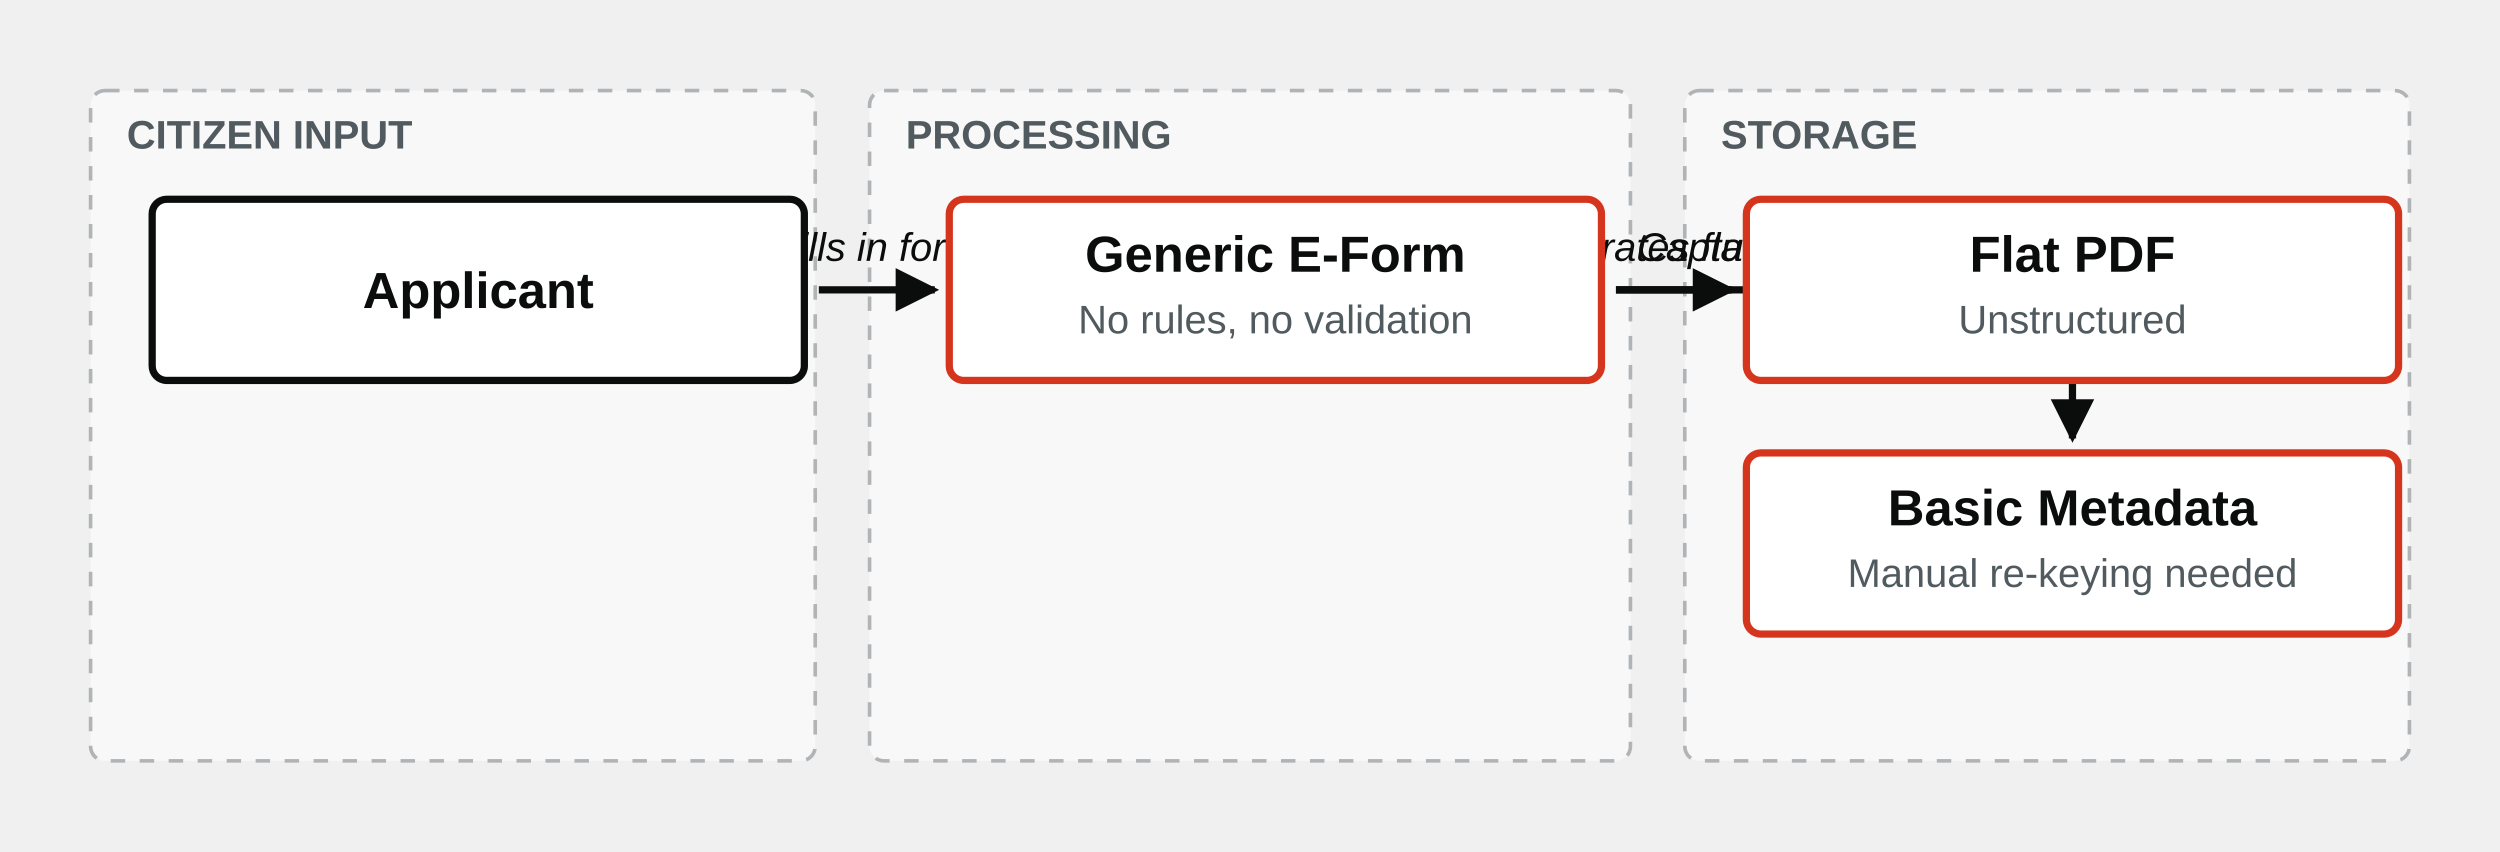
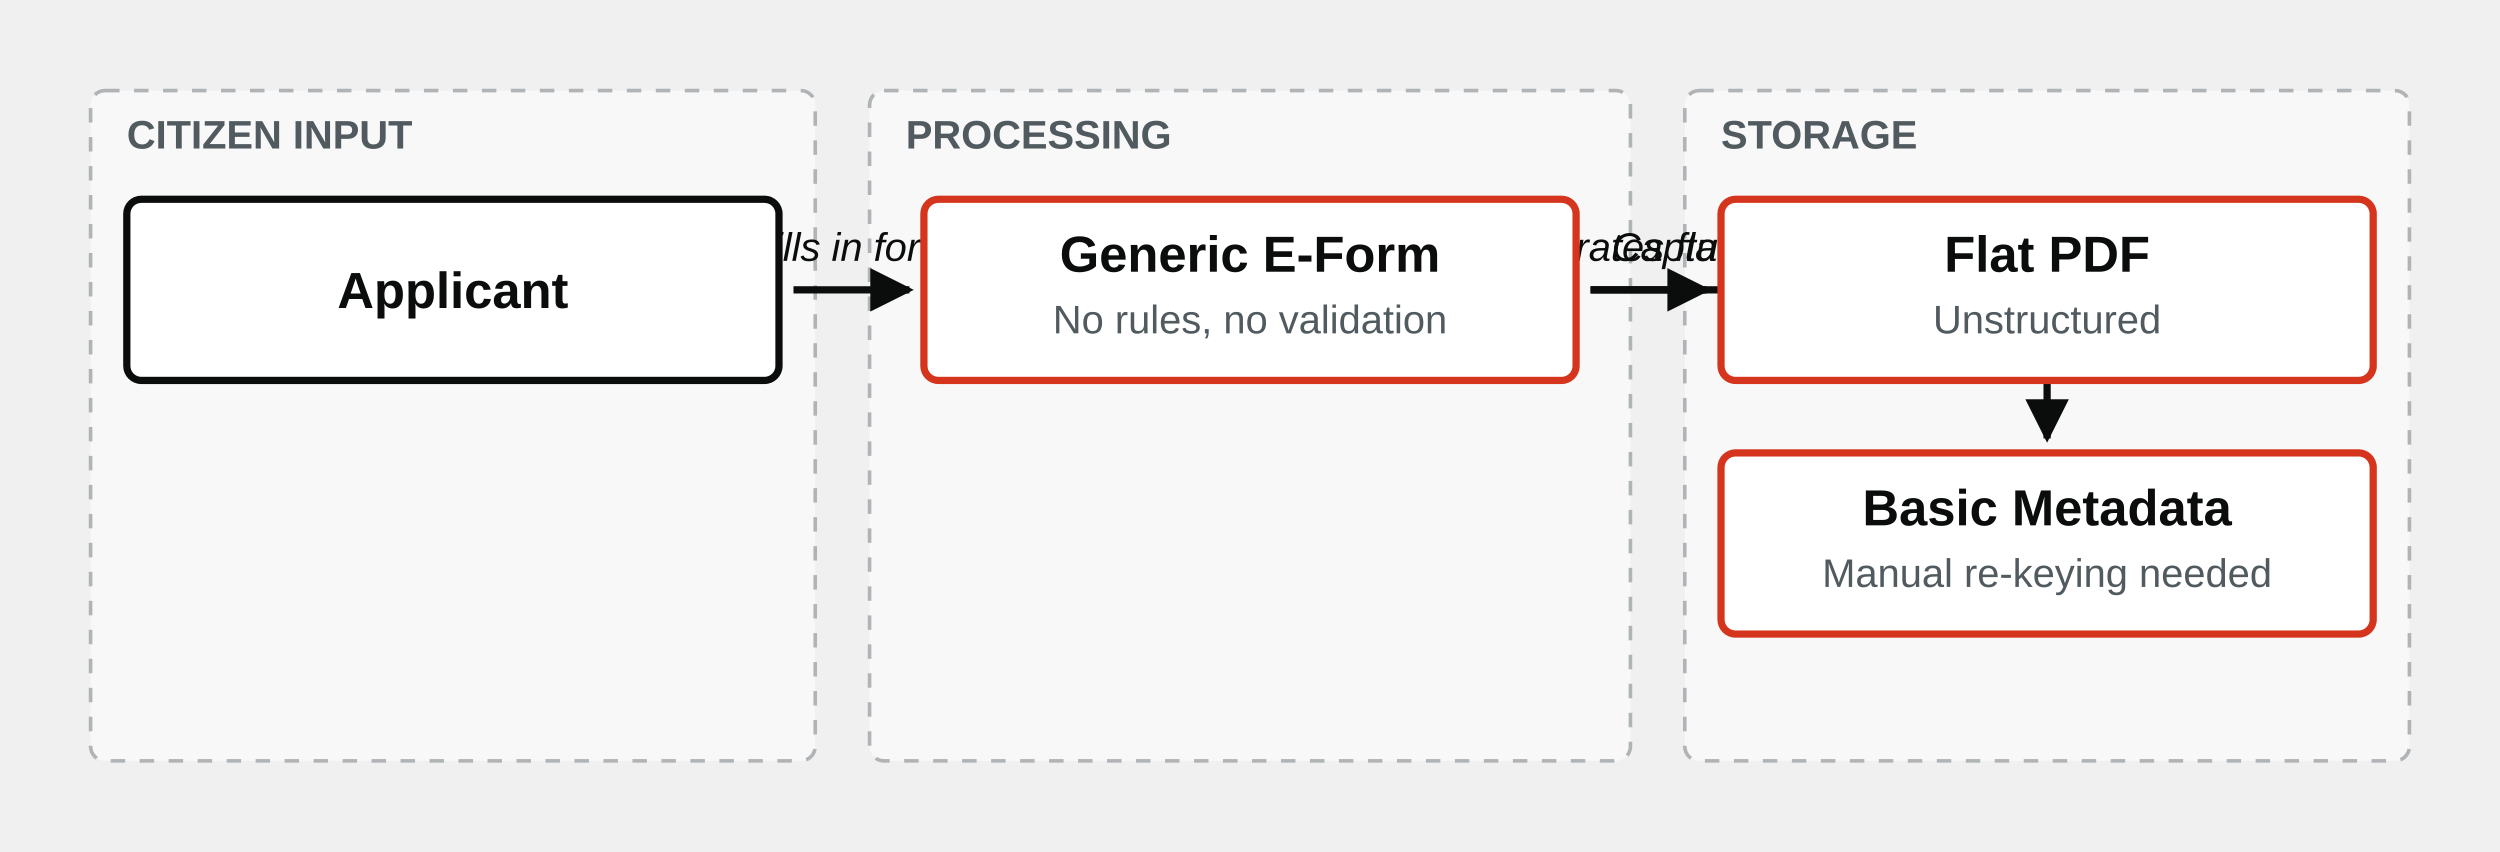
<svg xmlns="http://www.w3.org/2000/svg" viewBox="0 0 690 235" width="100%" height="100%" style="font-family: 'GDS Transport', Arial, sans-serif;">
  <defs>
    <marker id="arrow" viewBox="0 0 10 10" refX="9" refY="5" markerWidth="6" markerHeight="6" orient="auto-start-reverse">
      <path d="M 0 0 L 10 5 L 0 10 z" fill="#0b0c0c" />
    </marker>
    <marker id="arrow-blue" viewBox="0 0 10 10" refX="9" refY="5" markerWidth="6" markerHeight="6" orient="auto-start-reverse">
      <path d="M 0 0 L 10 5 L 0 10 z" fill="#1d70b8" />
    </marker>
  </defs>
  <rect x="25" y="25" width="200" height="185" fill="#f8f8f8" stroke="#b1b4b6" stroke-dasharray="4" rx="4" />
  <text x="35" y="41" font-size="11" font-weight="bold" fill="#505a5f">CITIZEN INPUT</text>
  <rect x="240" y="25" width="210" height="185" fill="#f8f8f8" stroke="#b1b4b6" stroke-dasharray="4" rx="4" />
  <text x="250" y="41" font-size="11" font-weight="bold" fill="#505a5f">PROCESSING</text>
  <rect x="465" y="25" width="200" height="185" fill="#f8f8f8" stroke="#b1b4b6" stroke-dasharray="4" rx="4" />
  <text x="475" y="41" font-size="11" font-weight="bold" fill="#505a5f">STORAGE</text>
-   <line x1="226" y1="80" x2="258" y2="80" stroke="#0b0c0c" stroke-width="2" marker-end="url(#arrow)" />
-   <text x="242" y="72" font-size="11" font-style="italic" text-anchor="middle" fill="#0b0c0c">Fills in form</text>
-   <line x1="446" y1="80" x2="478" y2="80" stroke="#0b0c0c" stroke-width="2" marker-end="url(#arrow)" />
-   <text x="462" y="72" font-size="11" font-style="italic" text-anchor="middle" fill="#0b0c0c">Generates flat PDF</text>
-   <path d="M 446 80 L 572 80 L 572 121" fill="none" stroke="#0b0c0c" stroke-width="2" marker-end="url(#arrow)" />
-   <text x="509" y="72" font-size="11" font-style="italic" text-anchor="middle" fill="#0b0c0c">Captures minimal fields</text>
-   <rect x="42" y="55" width="180" height="50" fill="#ffffff" stroke="#0b0c0c" stroke-width="2" rx="4" />
-   <text x="132" y="85" font-size="14" font-weight="bold" text-anchor="middle" fill="#0b0c0c">Applicant</text>
-   <rect x="262" y="55" width="180" height="50" fill="#ffffff" stroke="#d4351c" stroke-width="2" rx="4" />
-   <text x="352" y="75" font-size="14" font-weight="bold" text-anchor="middle" fill="#0b0c0c">Generic E-Form</text>
-   <text x="352" y="92" font-size="11" text-anchor="middle" fill="#505a5f">No rules, no validation</text>
-   <rect x="482" y="55" width="180" height="50" fill="#ffffff" stroke="#d4351c" stroke-width="2" rx="4" />
-   <text x="572" y="75" font-size="14" font-weight="bold" text-anchor="middle" fill="#0b0c0c">Flat PDF</text>
-   <text x="572" y="92" font-size="11" text-anchor="middle" fill="#505a5f">Unstructured</text>
-   <rect x="482" y="125" width="180" height="50" fill="#ffffff" stroke="#d4351c" stroke-width="2" rx="4" />
-   <text x="572" y="145" font-size="14" font-weight="bold" text-anchor="middle" fill="#0b0c0c">Basic Metadata</text>
-   <text x="572" y="162" font-size="11" text-anchor="middle" fill="#505a5f">Manual re-keying needed</text>
+   <line x1="219" y1="80" x2="251" y2="80" stroke="#0b0c0c" stroke-width="2" marker-end="url(#arrow)" />
+   <text x="235" y="72" font-size="11" font-style="italic" text-anchor="middle" fill="#0b0c0c">Fills in form</text>
+   <line x1="439" y1="80" x2="471" y2="80" stroke="#0b0c0c" stroke-width="2" marker-end="url(#arrow)" />
+   <text x="455" y="72" font-size="11" font-style="italic" text-anchor="middle" fill="#0b0c0c">Generates flat PDF</text>
+   <path d="M 439 80 L 565 80 L 565 121" fill="none" stroke="#0b0c0c" stroke-width="2" marker-end="url(#arrow)" />
+   <text x="502" y="72" font-size="11" font-style="italic" text-anchor="middle" fill="#0b0c0c">Captures minimal fields</text>
+   <rect x="35" y="55" width="180" height="50" fill="#ffffff" stroke="#0b0c0c" stroke-width="2" rx="4" />
+   <text x="125" y="85" font-size="14" font-weight="bold" text-anchor="middle" fill="#0b0c0c">Applicant</text>
+   <rect x="255" y="55" width="180" height="50" fill="#ffffff" stroke="#d4351c" stroke-width="2" rx="4" />
+   <text x="345" y="75" font-size="14" font-weight="bold" text-anchor="middle" fill="#0b0c0c">Generic E-Form</text>
+   <text x="345" y="92" font-size="11" text-anchor="middle" fill="#505a5f">No rules, no validation</text>
+   <rect x="475" y="55" width="180" height="50" fill="#ffffff" stroke="#d4351c" stroke-width="2" rx="4" />
+   <text x="565" y="75" font-size="14" font-weight="bold" text-anchor="middle" fill="#0b0c0c">Flat PDF</text>
+   <text x="565" y="92" font-size="11" text-anchor="middle" fill="#505a5f">Unstructured</text>
+   <rect x="475" y="125" width="180" height="50" fill="#ffffff" stroke="#d4351c" stroke-width="2" rx="4" />
+   <text x="565" y="145" font-size="14" font-weight="bold" text-anchor="middle" fill="#0b0c0c">Basic Metadata</text>
+   <text x="565" y="162" font-size="11" text-anchor="middle" fill="#505a5f">Manual re-keying needed</text>
</svg>
